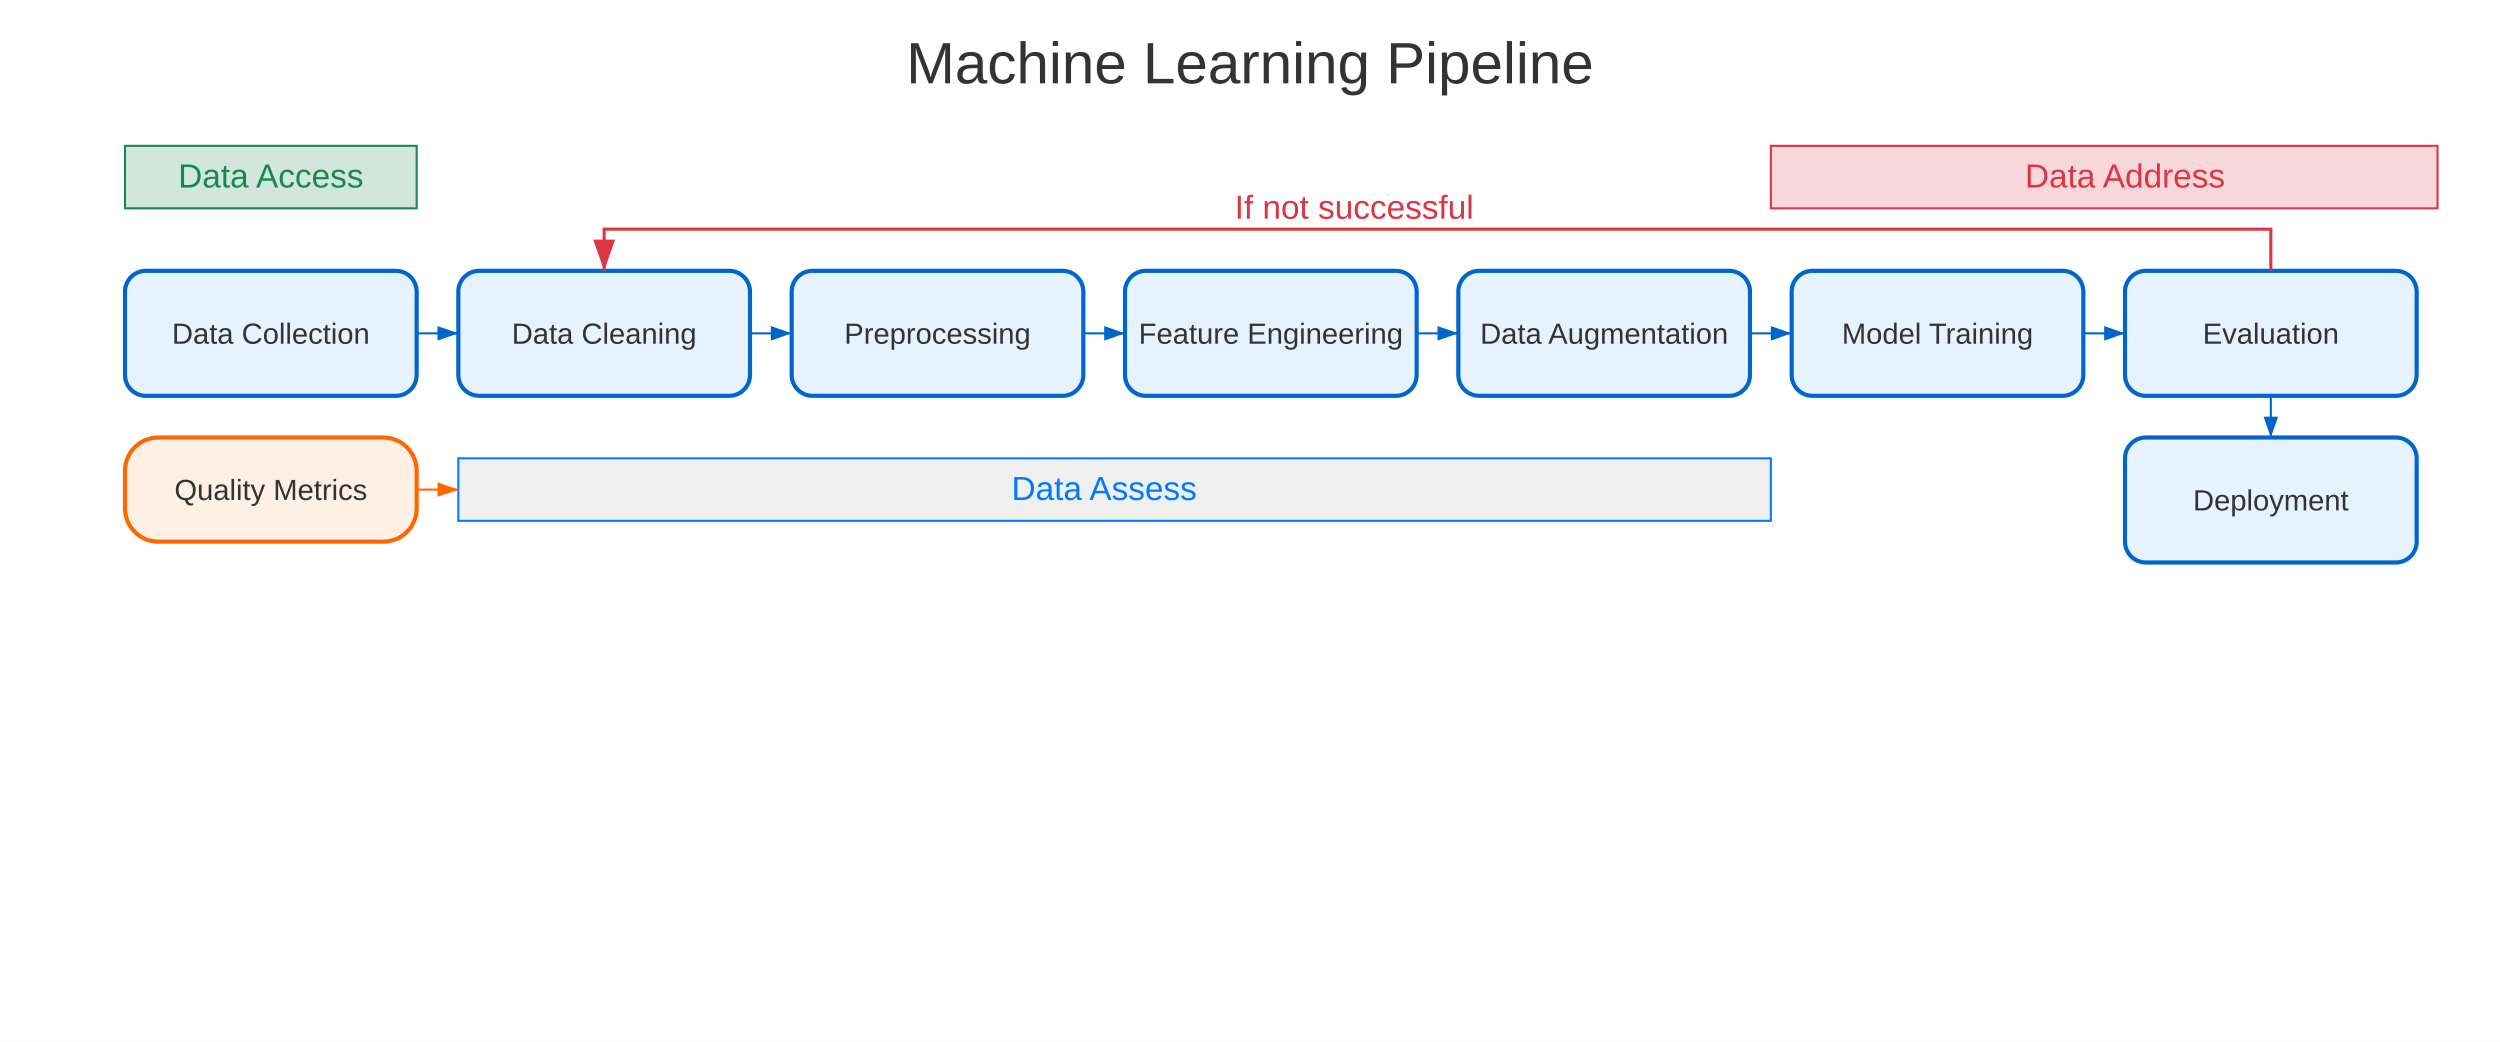
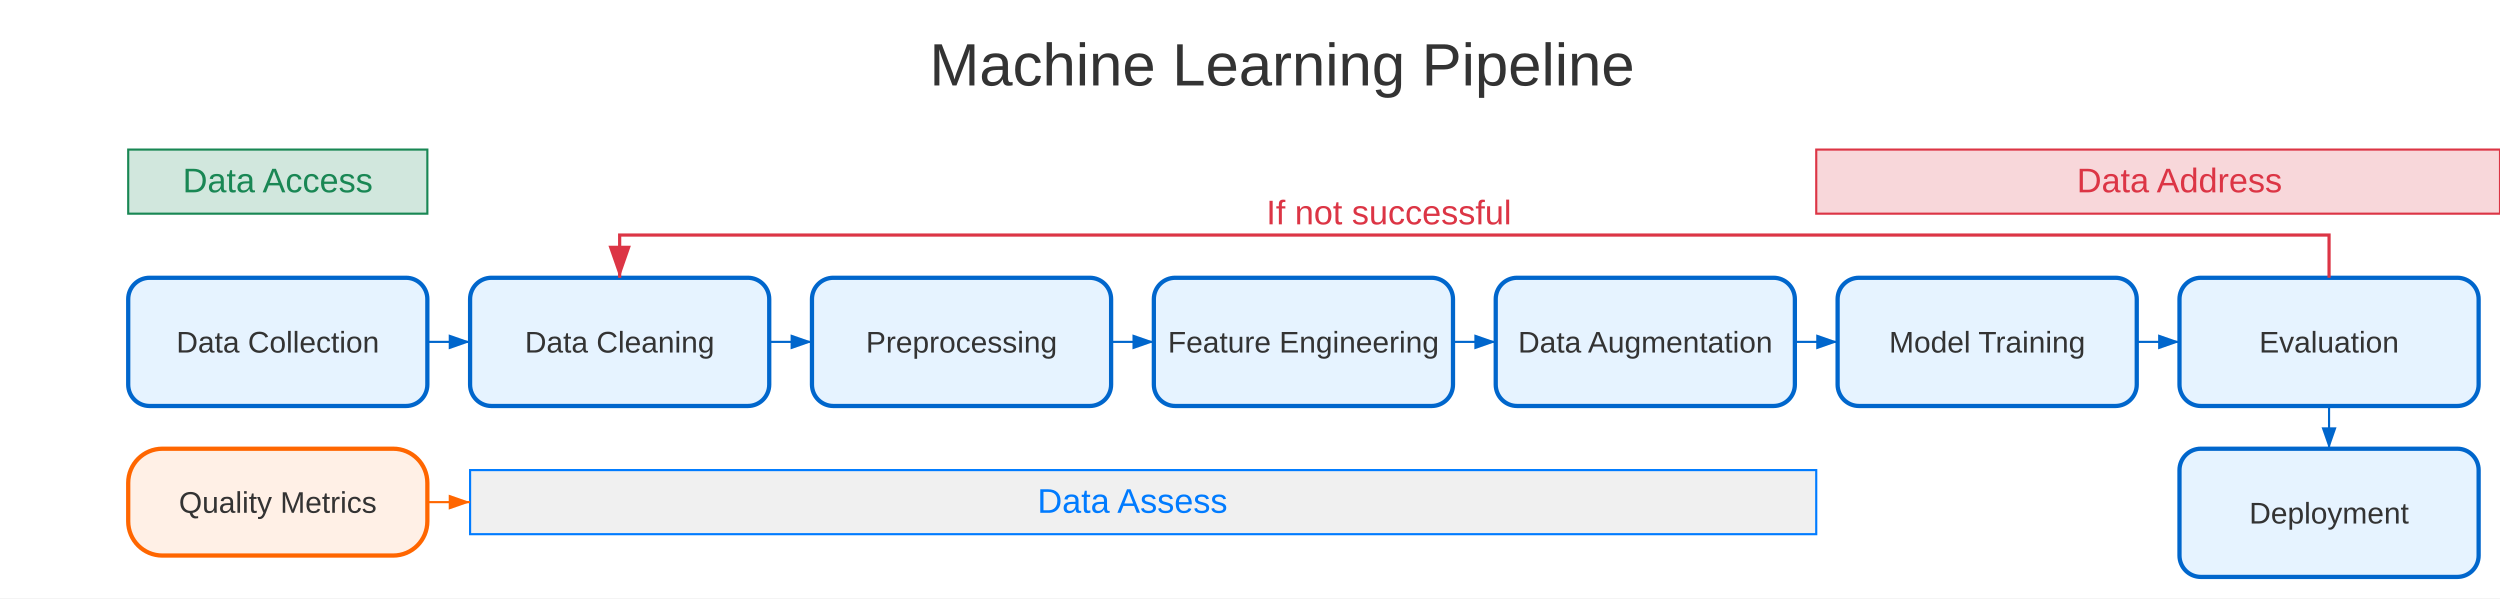
- <svg xmlns="http://www.w3.org/2000/svg" width="1200" height="500">
-   <rect width="1200" height="500" fill="#ffffff" />
+ <svg xmlns="http://www.w3.org/2000/svg" width="1170" height="280">
+   <rect width="1170" height="280" fill="#ffffff" />
  <text x="600" y="40" font-family="Arial" font-size="28" text-anchor="middle" fill="#333333">Machine Learning Pipeline</text>
  <rect x="60" y="70" width="140" height="30" fill="#d1e7dd" stroke="#198754" stroke-width="1" />
  <text x="130" y="90" font-family="Arial" font-size="16" text-anchor="middle" fill="#198754">Data Access</text>
  <rect x="220" y="220" width="630" height="30" fill="#f0f0f0" stroke="#007bff" stroke-width="1" />
  <text x="530" y="240" font-family="Arial" font-size="16" text-anchor="middle" fill="#007bff">Data Assess</text>
  <rect x="850" y="70" width="320" height="30" fill="#f8d7da" stroke="#dc3545" stroke-width="1" />
  <text x="1020" y="90" font-family="Arial" font-size="16" text-anchor="middle" fill="#dc3545">Data Address</text>
  <rect x="60" y="130" width="140" height="60" rx="10" fill="#e6f3ff" stroke="#0066cc" stroke-width="2" />
  <text x="130" y="165" font-family="Arial" font-size="14" text-anchor="middle" fill="#333333">Data Collection</text>
  <rect x="220" y="130" width="140" height="60" rx="10" fill="#e6f3ff" stroke="#0066cc" stroke-width="2" />
  <text x="290" y="165" font-family="Arial" font-size="14" text-anchor="middle" fill="#333333">Data Cleaning</text>
  <rect x="380" y="130" width="140" height="60" rx="10" fill="#e6f3ff" stroke="#0066cc" stroke-width="2" />
  <text x="450" y="165" font-family="Arial" font-size="14" text-anchor="middle" fill="#333333">Preprocessing</text>
  <rect x="540" y="130" width="140" height="60" rx="10" fill="#e6f3ff" stroke="#0066cc" stroke-width="2" />
  <text x="610" y="165" font-family="Arial" font-size="14" text-anchor="middle" fill="#333333">Feature Engineering</text>
  <rect x="700" y="130" width="140" height="60" rx="10" fill="#e6f3ff" stroke="#0066cc" stroke-width="2" />
  <text x="770" y="165" font-family="Arial" font-size="14" text-anchor="middle" fill="#333333">Data Augmentation</text>
  <rect x="860" y="130" width="140" height="60" rx="10" fill="#e6f3ff" stroke="#0066cc" stroke-width="2" />
  <text x="930" y="165" font-family="Arial" font-size="14" text-anchor="middle" fill="#333333">Model Training</text>
  <rect x="1020" y="130" width="140" height="60" rx="10" fill="#e6f3ff" stroke="#0066cc" stroke-width="2" />
  <text x="1090" y="165" font-family="Arial" font-size="14" text-anchor="middle" fill="#333333">Evaluation</text>
  <rect x="1020" y="210" width="140" height="60" rx="10" fill="#e6f3ff" stroke="#0066cc" stroke-width="2" />
  <text x="1090" y="245" font-family="Arial" font-size="14" text-anchor="middle" fill="#333333">Deployment</text>
  <defs>
    <marker id="arrowhead" markerWidth="10" markerHeight="7" refX="10" refY="3.5" orient="auto" markerUnits="strokeWidth">
      <polygon points="0 0, 10 3.5, 0 7" fill="#0066cc" />
    </marker>
    <marker id="arrowhead-orange" markerWidth="10" markerHeight="7" refX="10" refY="3.5" orient="auto" markerUnits="strokeWidth">
      <polygon points="0 0, 10 3.5, 0 7" fill="#ff6600" />
    </marker>
    <marker id="arrowhead-red" markerWidth="10" markerHeight="7" refX="10" refY="3.5" orient="auto" markerUnits="strokeWidth">
      <polygon points="0 0, 10 3.5, 0 7" fill="#dc3545" />
    </marker>
  </defs>
  <line x1="200" y1="160" x2="220" y2="160" stroke="#0066cc" stroke-width="1" marker-end="url(#arrowhead)" />
  <line x1="360" y1="160" x2="380" y2="160" stroke="#0066cc" stroke-width="1" marker-end="url(#arrowhead)" />
  <line x1="520" y1="160" x2="540" y2="160" stroke="#0066cc" stroke-width="1" marker-end="url(#arrowhead)" />
  <line x1="680" y1="160" x2="700" y2="160" stroke="#0066cc" stroke-width="1" marker-end="url(#arrowhead)" />
  <line x1="840" y1="160" x2="860" y2="160" stroke="#0066cc" stroke-width="1" marker-end="url(#arrowhead)" />
  <line x1="1000" y1="160" x2="1020" y2="160" stroke="#0066cc" stroke-width="1" marker-end="url(#arrowhead)" />
  <line x1="1090" y1="190" x2="1090" y2="210" stroke="#0066cc" stroke-width="1" marker-end="url(#arrowhead)" />
  <polyline points="1090,130 1090,110 290,110 290,130" fill="none" stroke="#dc3545" stroke-width="1.5" marker-end="url(#arrowhead-red)" />
  <text x="650" y="105" font-family="Arial" font-size="16" text-anchor="middle" fill="#dc3545">If not successful</text>
  <rect x="60" y="210" width="140" height="50" rx="16" fill="#fff0e6" stroke="#ff6600" stroke-width="2" />
  <text x="130" y="240" font-family="Arial" font-size="14" text-anchor="middle" fill="#333333">Quality Metrics</text>
  <line x1="200" y1="235" x2="220" y2="235" stroke="#ff6600" stroke-width="1" marker-end="url(#arrowhead-orange)" />
</svg>
